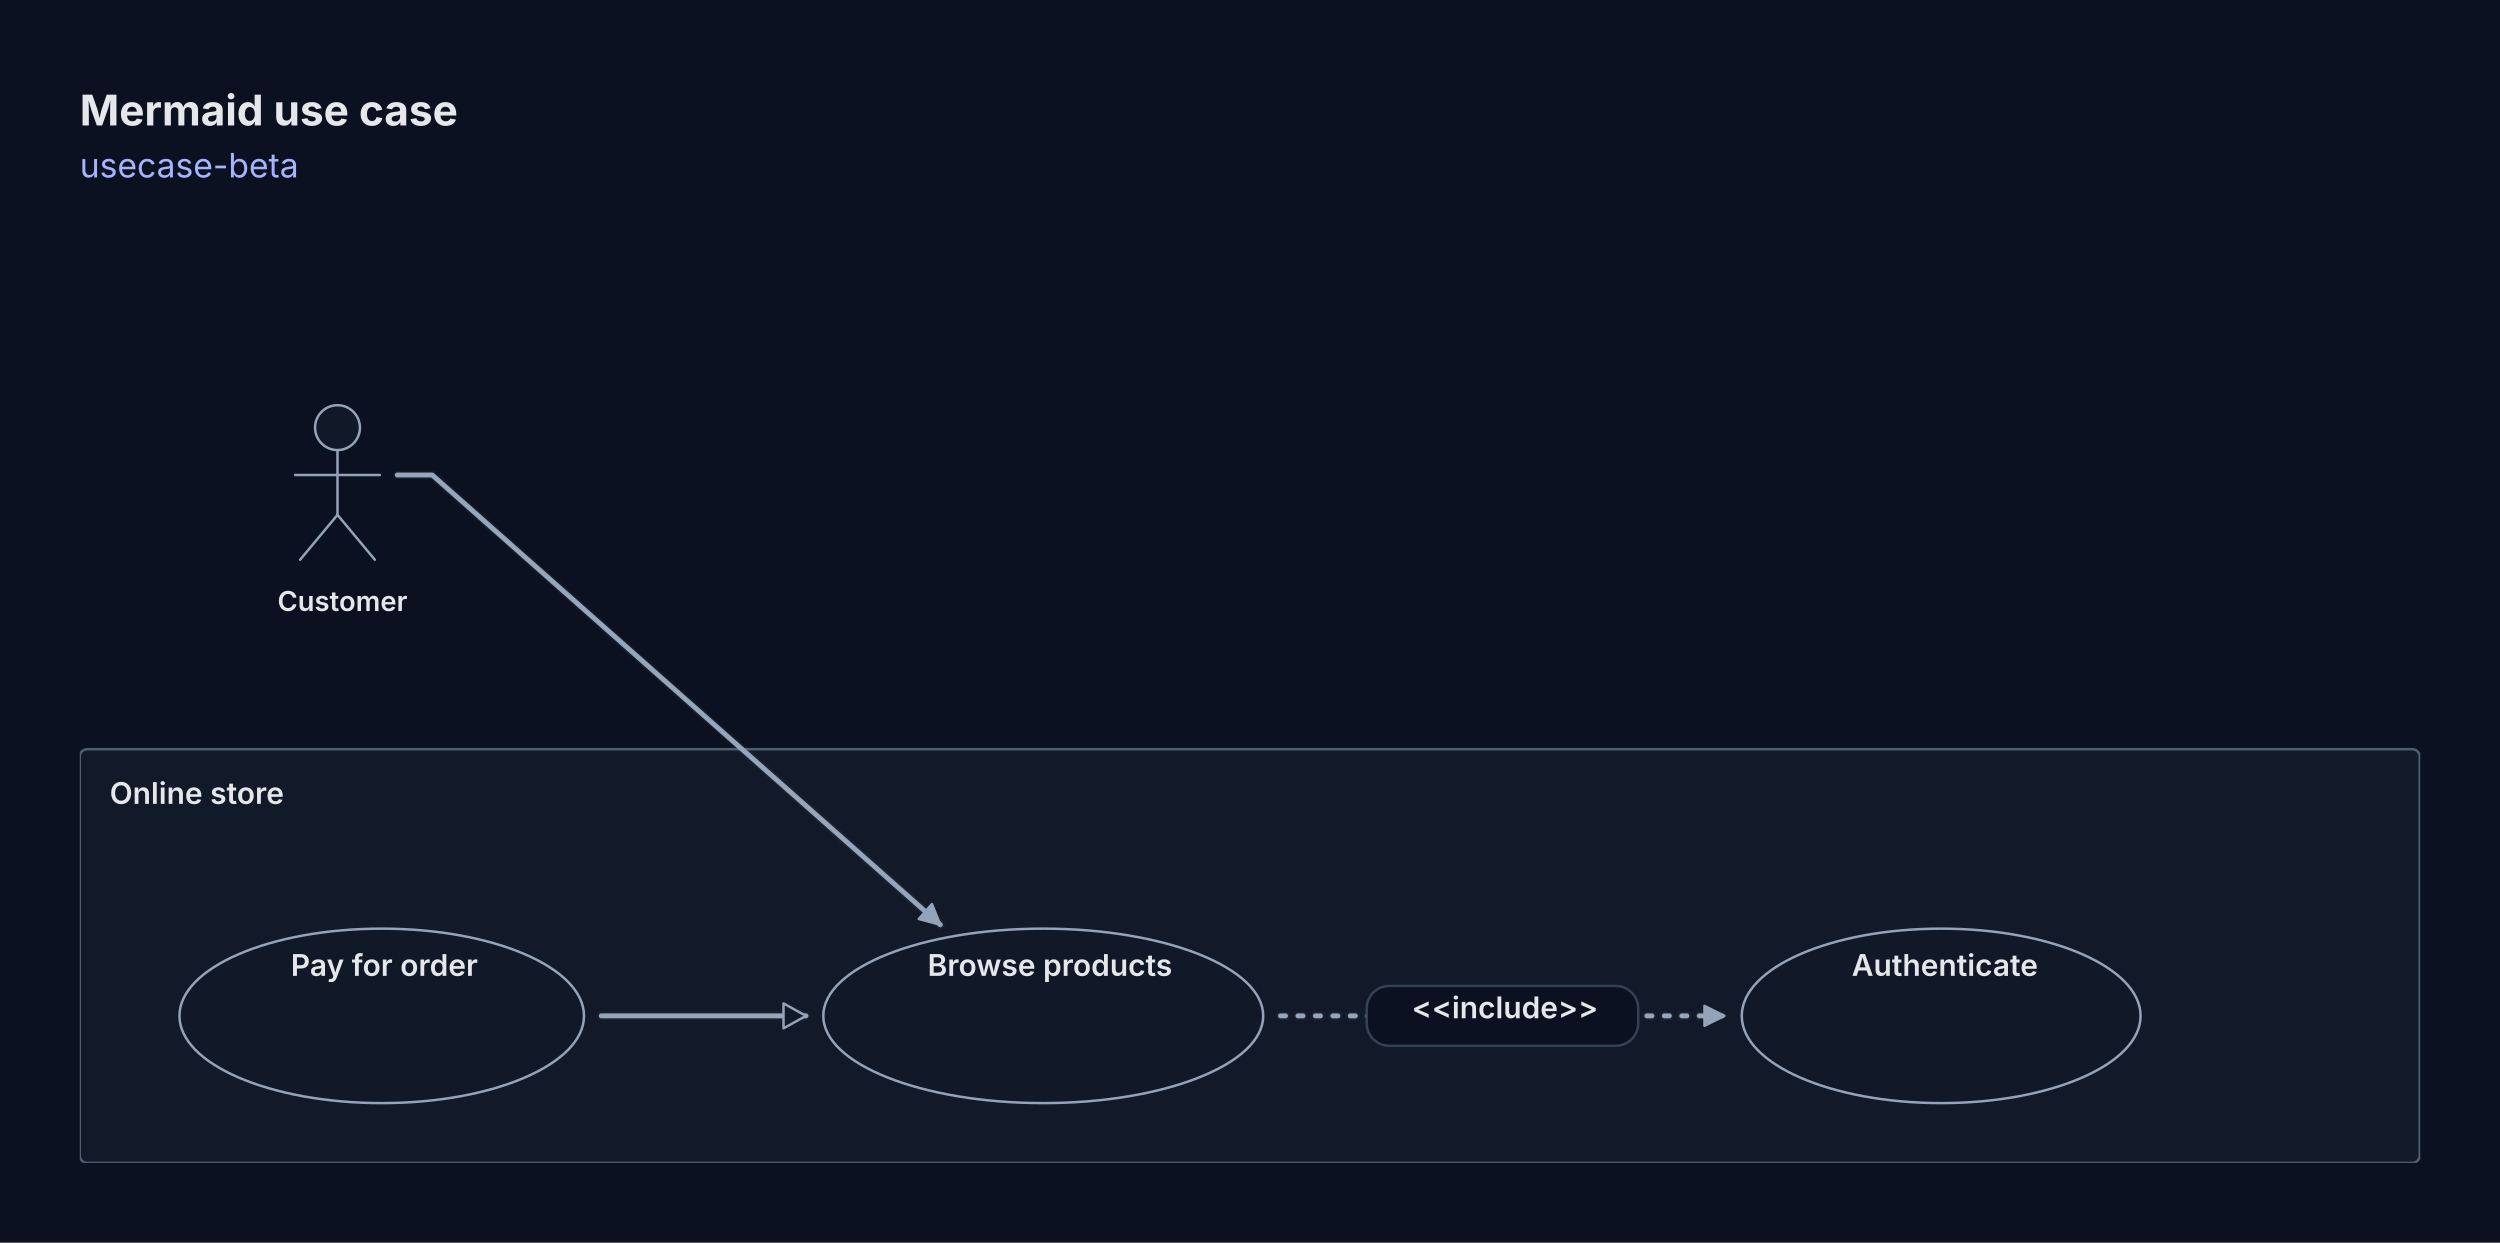
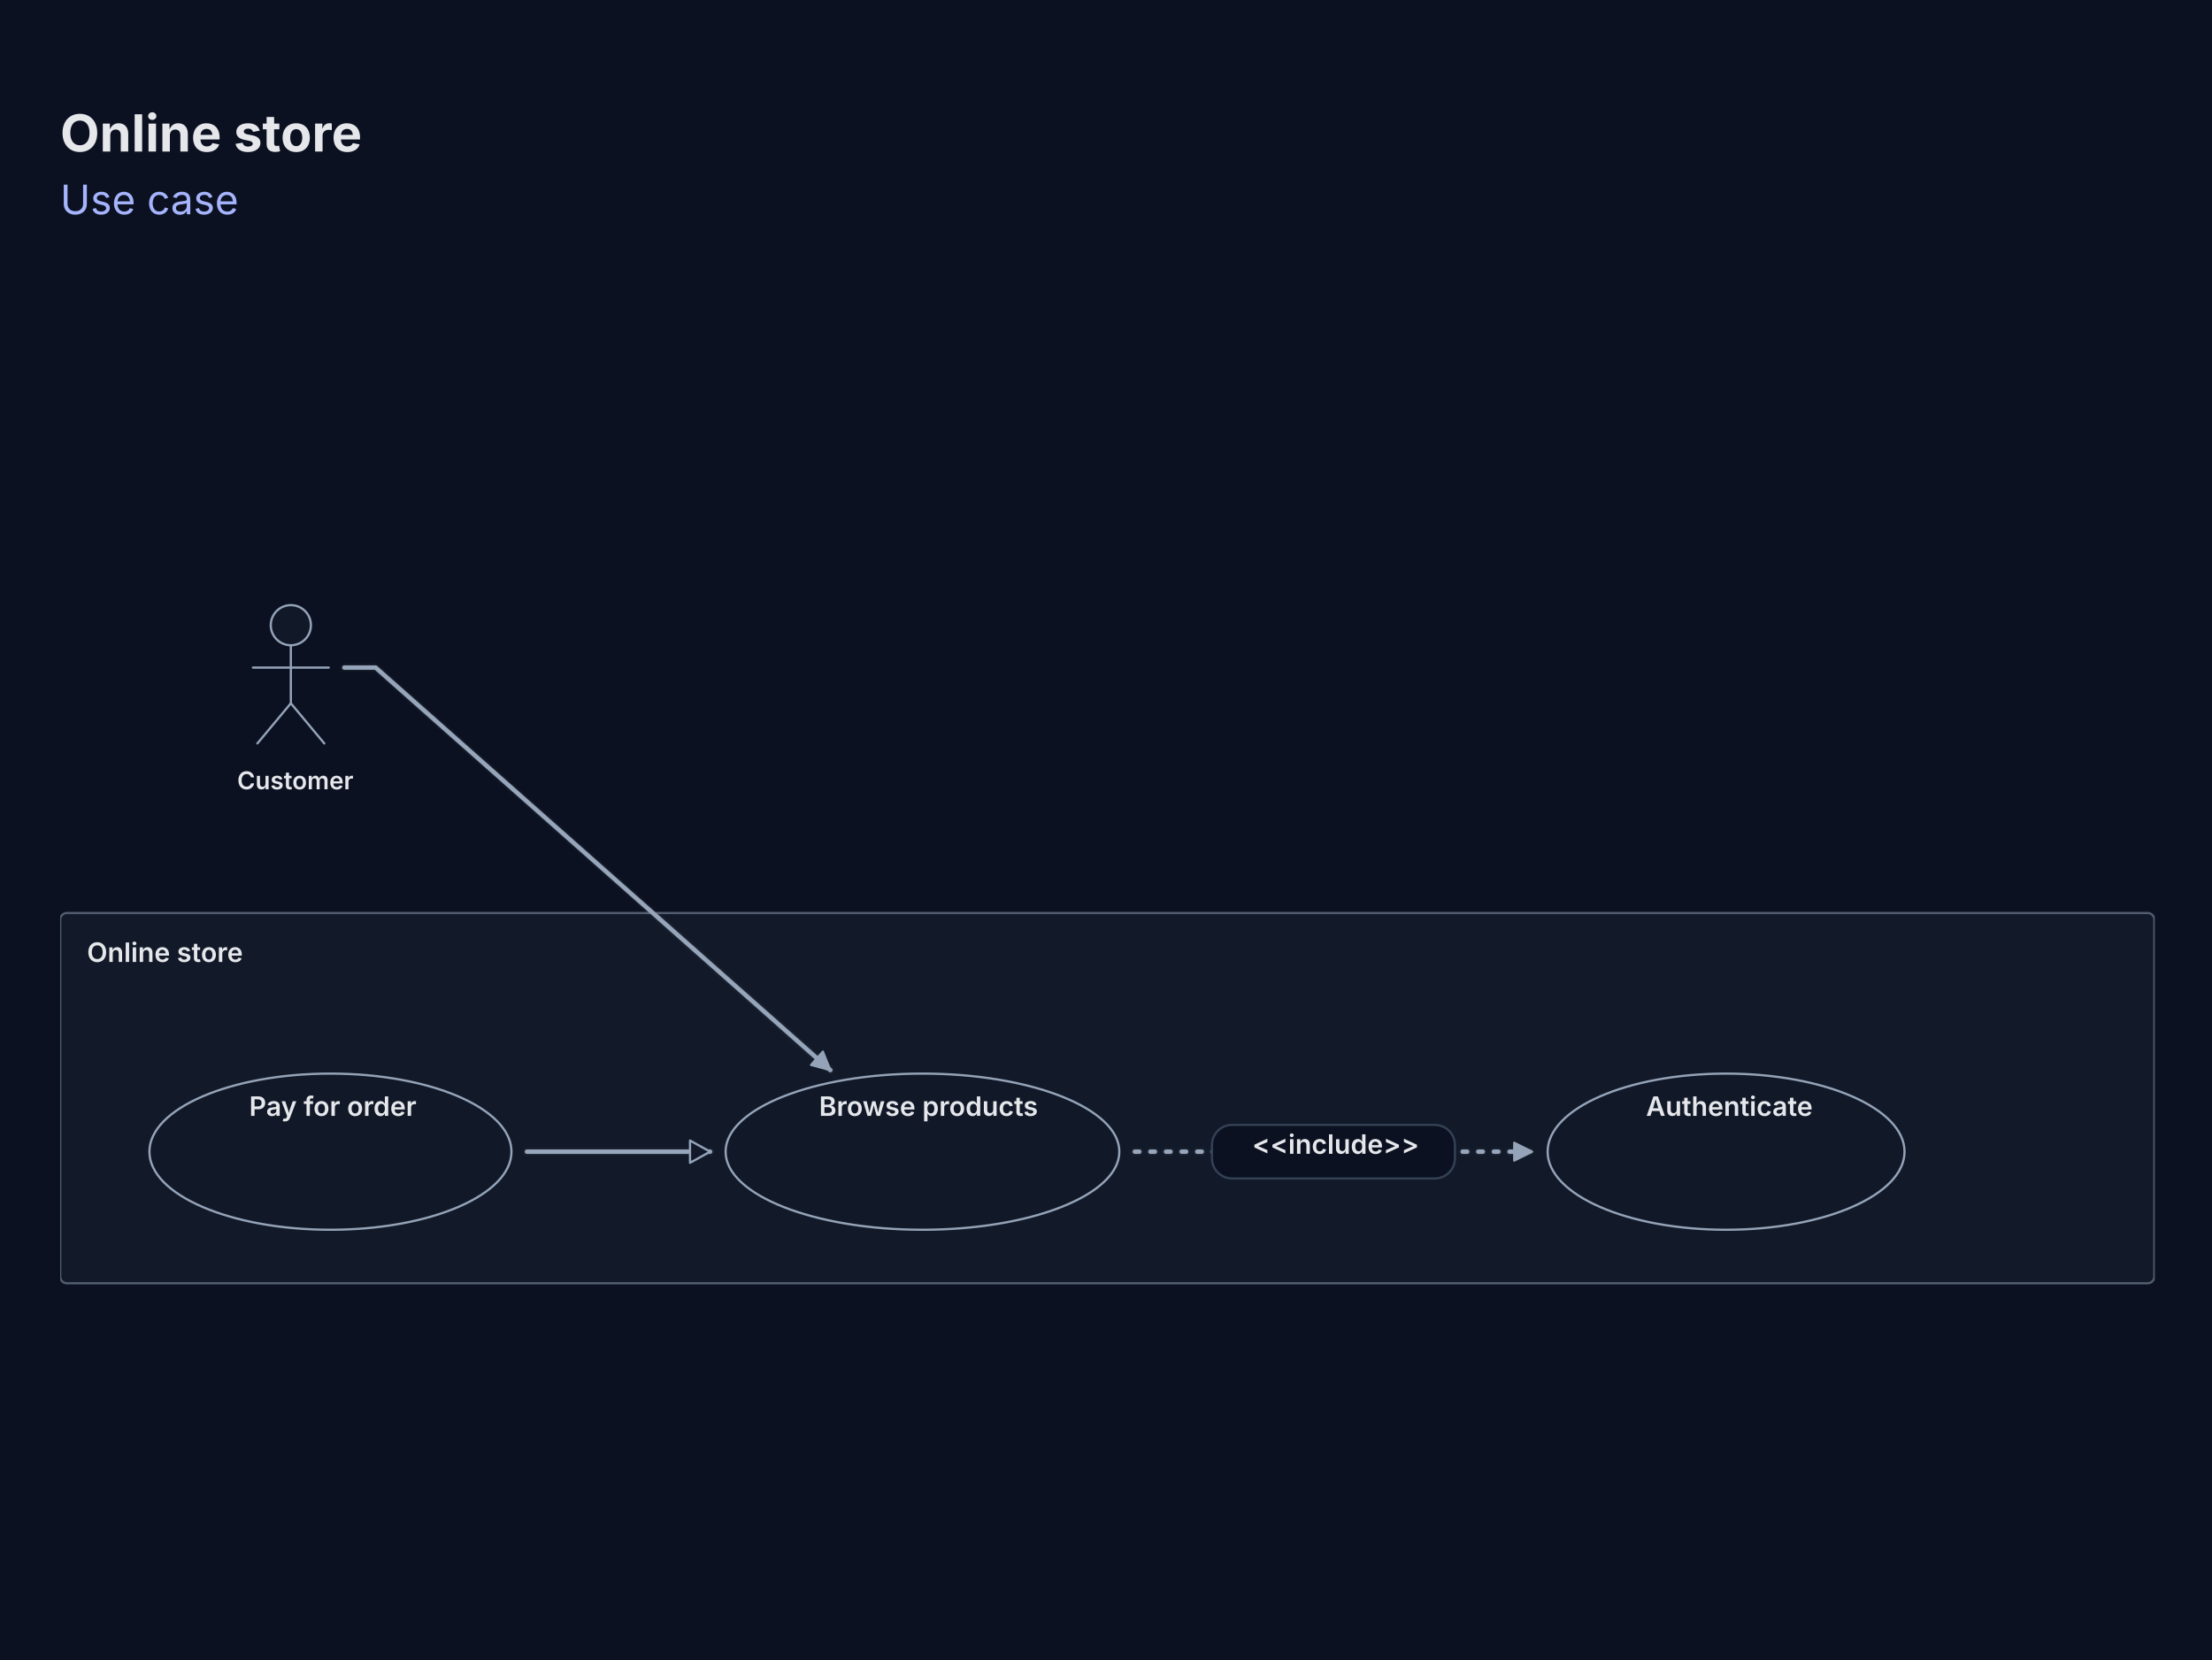
- <svg xmlns="http://www.w3.org/2000/svg" width="1003" height="498.567" viewBox="0 0 1003 498.567" stroke-linecap="round" stroke-linejoin="round" style="max-width:100%;height:auto;display:block" role="img" aria-label="Mermaid use case" aria-labelledby="cfx-mm-usecase-d-title" aria-describedby="cfx-mm-usecase-d-description">
+ <svg xmlns="http://www.w3.org/2000/svg" width="735" height="551" viewBox="12 0 735 551.3" stroke-linecap="round" stroke-linejoin="round" style="max-width:100%;height:auto;display:block" role="img" aria-label="Online store" aria-labelledby="cfx-mm-usecase-d-title" aria-describedby="cfx-mm-usecase-d-description">
  <defs>
    <clipPath id="cfx-mm-usecase-d-clip-1" clipPathUnits="userSpaceOnUse">
-       <rect x="32" y="32" width="939" height="434.567" />
+       <rect x="32" y="32" width="696" height="506" />
    </clipPath>
    <clipPath id="cfx-mm-usecase-d-clip-6" clipPathUnits="userSpaceOnUse">
-       <rect x="32" y="84.567" width="939" height="382" />
+       <rect x="32" y="84.567" width="696" height="453.433" />
    </clipPath>
  </defs>
-   <rect x="0" y="0" width="1003" height="498.567" rx="0" data-cfx-role="background" fill="#0B1120" stroke="none" stroke-width="1" />
+   <rect x="0" y="0" width="760" height="570" rx="0" data-cfx-role="background" fill="#0B1120" stroke="none" stroke-width="1" />
  <g clip-path="url(#cfx-mm-usecase-d-clip-1)">
    <g data-cfx-role="frame-heading">
-       <text x="32" y="50.345" font-family="Inter, Segoe UI, system-ui, sans-serif" font-size="17" font-weight="700" font-style="normal" fill="#E5E7EB" xml:space="preserve" style="white-space:pre;font-language-override:normal;font-palette:normal">Mermaid use case</text>
+       <text x="32" y="50.345" font-family="Inter, Segoe UI, system-ui, sans-serif" font-size="17" font-weight="700" font-style="normal" fill="#E5E7EB" xml:space="preserve" style="white-space:pre;font-language-override:normal;font-palette:normal">Online store</text>
    </g>
    <g data-cfx-role="frame-heading">
-       <text x="32" y="71.179" font-family="Inter, Segoe UI, system-ui, sans-serif" font-size="13.5" font-weight="400" font-style="normal" fill="#A5B4FC" xml:space="preserve" style="white-space:pre;font-language-override:normal;font-palette:normal">usecase-beta</text>
+       <text x="32" y="71.179" font-family="Inter, Segoe UI, system-ui, sans-serif" font-size="13.5" font-weight="400" font-style="normal" fill="#A5B4FC" xml:space="preserve" style="white-space:pre;font-language-override:normal;font-palette:normal">Use case</text>
    </g>
  </g>
-   <g id="cfx-mm-usecase-d-node-5" data-cfx-source-id="mermaid-flowchart" data-cfx-role="topology" class="cfx-topology" data-canvas-surface-style="Plain" data-cfx-active-scenario="" data-cfx-map-background-style="Dots" data-cfx-projection="" data-cfx-scenario-count="0" data-cfx-scenario-ids="" data-cfx-scenarios="[]" data-cfx-viewport="" data-chart-id="mermaid-flowchart" data-fit-content-to-viewport="false" data-header-style="Standard" data-layout-direction="LeftToRight" data-layout-mode="Swimlane" data-node-surface-style="Card" data-visual-style="Default">
+   <g id="cfx-mm-usecase-d-node-5" data-cfx-source-id="mermaid-flowchart" data-cfx-role="topology" class="cfx-topology" data-canvas-surface-style="Plain" data-cfx-active-scenario="" data-cfx-map-background-style="Dots" data-cfx-projection="" data-cfx-scenario-count="0" data-cfx-scenario-ids="" data-cfx-scenarios="[]" data-cfx-viewport="" data-chart-id="mermaid-flowchart" data-fit-content-to-viewport="true" data-header-style="Standard" data-layout-direction="LeftToRight" data-layout-mode="Swimlane" data-node-surface-style="Card" data-visual-style="Default">
    <g clip-path="url(#cfx-mm-usecase-d-clip-6)">
-       <g id="cfx-mm-usecase-d-node-7" data-cfx-source-id="Store" data-cfx-role="topology-group" class="cfx-topology__group cfx-mermaid-subgraph" data-cfx-meta-mermaid-id="Store" data-cfx-meta-mermaid-nodes="Browse,Pay,Authenticate" data-cfx-meta-mermaid-order="0" data-cfx-meta-mermaid-source-line="4" data-cfx-meta-mermaid-title="Online store" data-cfx-selected="false" data-cfx-status="Unknown" data-group-applied-layout-policy="Auto" data-group-color="" data-group-id="Store" data-group-label="Online store" data-group-layout-policy="Auto" data-group-symbol="" data-scenario-ids="" data-scenario-step-indices="">
-         <rect x="32" y="300.567" width="938.8" height="166" rx="3" data-cfx-role="topology-group-surface" fill="rgba(148,163,184,0.059)" stroke="rgba(148,163,184,0.502)" stroke-width="1" />
+       <g id="cfx-mm-usecase-d-node-7" data-cfx-source-id="Store" data-cfx-role="topology-group" class="cfx-topology__group cfx-mermaid-subgraph" data-cfx-meta-mermaid-id="Store" data-cfx-meta-mermaid-nodes="Browse,Pay,Authenticate" data-cfx-meta-mermaid-order="0" data-cfx-meta-mermaid-source-line="7" data-cfx-meta-mermaid-title="Online store" data-cfx-selected="false" data-cfx-status="Unknown" data-group-applied-layout-policy="Auto" data-group-color="" data-group-id="Store" data-group-label="Online store" data-group-layout-policy="Auto" data-group-symbol="" data-scenario-ids="" data-scenario-step-indices="">
+         <rect x="32" y="303.341" width="695.852" height="123.042" rx="2.224" data-cfx-role="topology-group-surface" fill="rgba(148,163,184,0.059)" stroke="rgba(148,163,184,0.502)" stroke-width="0.741" />
        <g data-cfx-role="topology-group-label">
-           <text x="44" y="322.517" font-family="Inter, Segoe UI, system-ui, sans-serif" font-size="12" font-weight="600" font-style="normal" fill="#E5E7EB" xml:space="preserve" style="white-space:pre;font-language-override:normal;font-palette:normal">Online store</text>
+           <text x="40.895" y="319.61" font-family="Inter, Segoe UI, system-ui, sans-serif" font-size="8.895" font-weight="600" font-style="normal" fill="#E5E7EB" xml:space="preserve" style="white-space:pre;font-language-override:normal;font-palette:normal">Online store</text>
        </g>
      </g>
-       <g id="cfx-mm-usecase-d-node-11" data-cfx-source-id="mermaid-edge-0" data-cfx-role="topology-edge" class="cfx-topology__edge" data-cfx-meta-mermaid-operator="--&gt;" data-cfx-meta-mermaid-order="0" data-cfx-meta-mermaid-source="Customer" data-cfx-meta-mermaid-source-column="1" data-cfx-meta-mermaid-source-line="9" data-cfx-meta-mermaid-target="Browse" data-cfx-selected="false" data-cfx-status="Unknown" data-direction="Forward" data-edge-color="" data-edge-dash-pattern="" data-edge-emphasis="Normal" data-edge-id="mermaid-edge-0" data-edge-kind="Dependency" data-edge-label="" data-edge-layout-inference="none" data-edge-line-style="Solid" data-edge-minimum-rank-span="1" data-edge-muted="false" data-edge-render-order="0" data-edge-routing-priority="0" data-edge-secondary-label="" data-edge-tertiary-label="" data-label-offset-x="0" data-label-offset-y="0" data-route-candidate-count="1" data-route-corridor="default" data-route-curve="Straight" data-route-end-x="377.24060681721465" data-route-end-y="371.0014504418517" data-route-fallback-reason="not-obstacle-aware" data-route-label-obstacle-hits="0" data-route-lane="0" data-route-obstacle-count="4" data-route-obstacle-hits="0" data-route-offset="0" data-route-overlap-score="0" data-route-segment-count="2" data-route-start-x="159.4" data-route-start-y="190.5673828125" data-route-strategy="Straight" data-scenario-ids="" data-scenario-step-indices="" data-source-group-id="" data-source-label="" data-source-marker="None" data-source-node-id="Customer" data-source-port="Auto" data-source-port-id="" data-target-group-id="Store" data-target-label="" data-target-marker="Arrow" data-target-node-id="Browse" data-target-port="Auto" data-target-port-id="" data-waypoint-count="0">
-         <path d="M 159.4 190.567 L 173.4 190.567 L 377.241 371.001" data-cfx-role="topology-edge-line-ambient-halo" fill="none" stroke="rgba(148,163,184,0.016)" stroke-width="4.4" />
-         <path d="M 159.4 190.567 L 173.4 190.567 L 377.241 371.001" data-cfx-role="topology-edge-line-halo" fill="none" stroke="rgba(148,163,184,0.055)" stroke-width="3.2" />
-         <path d="M 159.4 190.567 L 173.4 190.567 L 377.241 371.001" data-cfx-role="topology-edge-line" fill="none" stroke="#94A3B8" stroke-width="2" />
-         <path d="M 159.4 190.567 L 173.4 190.567 L 377.241 371.001" data-cfx-role="topology-edge-line-highlight" fill="none" stroke="rgba(255,255,255,0.035)" stroke-width="1" />
-         <path d="M 377.241 371.001 L 373.902 362.704 L 368.599 368.694 Z" data-cfx-role="topology-marker" fill="#94A3B8" stroke="#94A3B8" stroke-width="1" fill-rule="evenodd" />
+       <g id="cfx-mm-usecase-d-node-11" data-cfx-source-id="mermaid-edge-0" data-cfx-role="topology-edge" class="cfx-topology__edge" data-cfx-meta-mermaid-operator="--&gt;" data-cfx-meta-mermaid-order="0" data-cfx-meta-mermaid-source="Customer" data-cfx-meta-mermaid-source-column="1" data-cfx-meta-mermaid-source-line="12" data-cfx-meta-mermaid-target="Browse" data-cfx-selected="false" data-cfx-status="Unknown" data-direction="Forward" data-edge-color="" data-edge-dash-pattern="" data-edge-emphasis="Normal" data-edge-id="mermaid-edge-0" data-edge-kind="Dependency" data-edge-label="" data-edge-layout-inference="none" data-edge-line-style="Solid" data-edge-minimum-rank-span="1" data-edge-muted="false" data-edge-render-order="0" data-edge-routing-priority="0" data-edge-secondary-label="" data-edge-tertiary-label="" data-label-offset-x="0" data-label-offset-y="0" data-route-candidate-count="1" data-route-corridor="default" data-route-curve="Straight" data-route-end-x="287.89719099550734" data-route-end-y="355.5473338863126" data-route-fallback-reason="not-obstacle-aware" data-route-label-obstacle-hits="0" data-route-lane="0" data-route-obstacle-count="4" data-route-obstacle-hits="0" data-route-offset="0" data-route-overlap-score="0" data-route-segment-count="2" data-route-start-x="126.43067092651758" data-route-start-y="221.80706650609025" data-route-strategy="Straight" data-scenario-ids="" data-scenario-step-indices="" data-source-group-id="" data-source-label="" data-source-marker="None" data-source-node-id="Customer" data-source-port="Auto" data-source-port-id="" data-target-group-id="Store" data-target-label="" data-target-marker="Arrow" data-target-node-id="Browse" data-target-port="Auto" data-target-port-id="" data-waypoint-count="0">
+         <path d="M 126.431 221.807 L 136.808 221.807 L 287.897 355.547" data-cfx-role="topology-edge-line-ambient-halo" fill="none" stroke="rgba(148,163,184,0.016)" stroke-width="3.261" />
+         <path d="M 126.431 221.807 L 136.808 221.807 L 287.897 355.547" data-cfx-role="topology-edge-line-halo" fill="none" stroke="rgba(148,163,184,0.055)" stroke-width="2.372" />
+         <path d="M 126.431 221.807 L 136.808 221.807 L 287.897 355.547" data-cfx-role="topology-edge-line" fill="none" stroke="#94A3B8" stroke-width="1.482" />
+         <path d="M 126.431 221.807 L 136.808 221.807 L 287.897 355.547" data-cfx-role="topology-edge-line-highlight" fill="none" stroke="rgba(255,255,255,0.035)" stroke-width="0.741" />
+         <path d="M 287.897 355.547 L 285.422 349.397 L 281.492 353.837 Z" data-cfx-role="topology-marker" fill="#94A3B8" stroke="#94A3B8" stroke-width="0.741" fill-rule="evenodd" />
      </g>
-       <g id="cfx-mm-usecase-d-node-18" data-cfx-source-id="mermaid-edge-1" data-cfx-role="topology-edge" class="cfx-topology__edge" data-cfx-meta-mermaid-label="&lt;&lt;include&gt;&gt;" data-cfx-meta-mermaid-operator="-.-&gt;" data-cfx-meta-mermaid-order="1" data-cfx-meta-mermaid-source="Browse" data-cfx-meta-mermaid-source-column="1" data-cfx-meta-mermaid-source-line="10" data-cfx-meta-mermaid-target="Authenticate" data-cfx-selected="false" data-cfx-status="Unknown" data-direction="Forward" data-edge-color="" data-edge-dash-pattern="" data-edge-emphasis="Normal" data-edge-id="mermaid-edge-1" data-edge-kind="Dependency" data-edge-label="&lt;&lt;include&gt;&gt;" data-edge-layout-inference="none" data-edge-line-style="Dotted" data-edge-minimum-rank-span="2" data-edge-muted="false" data-edge-render-order="1" data-edge-routing-priority="0" data-edge-secondary-label="" data-edge-tertiary-label="" data-label-offset-x="0" data-label-offset-y="0" data-route-candidate-count="1" data-route-corridor="default" data-route-curve="Straight" data-route-end-x="691.832335485727" data-route-end-y="407.5673828125" data-route-fallback-reason="not-obstacle-aware" data-route-label-obstacle-hits="0" data-route-lane="0" data-route-obstacle-count="3" data-route-obstacle-hits="0" data-route-offset="0" data-route-overlap-score="0" data-route-segment-count="1" data-route-start-x="513.7457198119583" data-route-start-y="407.5673828125" data-route-strategy="Straight" data-scenario-ids="" data-scenario-step-indices="" data-source-group-id="Store" data-source-label="" data-source-marker="None" data-source-node-id="Browse" data-source-port="Auto" data-source-port-id="" data-target-group-id="Store" data-target-label="" data-target-marker="Arrow" data-target-node-id="Authenticate" data-target-port="Auto" data-target-port-id="" data-waypoint-count="0">
-         <path d="M 513.746 407.567 L 691.832 407.567" data-cfx-role="topology-edge-line-ambient-halo" fill="none" stroke="rgba(148,163,184,0.016)" stroke-width="4.4" stroke-dasharray="2 5" />
-         <path d="M 513.746 407.567 L 691.832 407.567" data-cfx-role="topology-edge-line-halo" fill="none" stroke="rgba(148,163,184,0.055)" stroke-width="3.2" stroke-dasharray="2 5" />
-         <path d="M 513.746 407.567 L 691.832 407.567" data-cfx-role="topology-edge-line" fill="none" stroke="#94A3B8" stroke-width="2" stroke-dasharray="2 5" />
-         <path d="M 513.746 407.567 L 691.832 407.567" data-cfx-role="topology-edge-line-highlight" fill="none" stroke="rgba(255,255,255,0.035)" stroke-width="1" stroke-dasharray="2 5" />
-         <path d="M 691.832 407.567 L 683.832 403.567 L 683.832 411.567 Z" data-cfx-role="topology-marker" fill="#94A3B8" stroke="#94A3B8" stroke-width="1" fill-rule="evenodd" />
+       <g id="cfx-mm-usecase-d-node-18" data-cfx-source-id="mermaid-edge-1" data-cfx-role="topology-edge" class="cfx-topology__edge" data-cfx-meta-mermaid-label="&lt;&lt;include&gt;&gt;" data-cfx-meta-mermaid-operator="-.-&gt;" data-cfx-meta-mermaid-order="1" data-cfx-meta-mermaid-source="Browse" data-cfx-meta-mermaid-source-column="1" data-cfx-meta-mermaid-source-line="13" data-cfx-meta-mermaid-target="Authenticate" data-cfx-selected="false" data-cfx-status="Unknown" data-direction="Forward" data-edge-color="" data-edge-dash-pattern="" data-edge-emphasis="Normal" data-edge-id="mermaid-edge-1" data-edge-kind="Dependency" data-edge-label="&lt;&lt;include&gt;&gt;" data-edge-layout-inference="none" data-edge-line-style="Dotted" data-edge-minimum-rank-span="2" data-edge-muted="false" data-edge-render-order="1" data-edge-routing-priority="0" data-edge-secondary-label="" data-edge-tertiary-label="" data-label-offset-x="0" data-label-offset-y="0" data-route-candidate-count="1" data-route-corridor="default" data-route-curve="Straight" data-route-end-x="521.077002660347" data-route-end-y="382.6505169853235" data-route-fallback-reason="not-obstacle-aware" data-route-label-obstacle-hits="0" data-route-lane="0" data-route-obstacle-count="3" data-route-obstacle-hits="0" data-route-offset="0" data-route-overlap-score="0" data-route-segment-count="1" data-route-start-x="389.0766996689276" data-route-start-y="382.6505169853235" data-route-strategy="Straight" data-scenario-ids="" data-scenario-step-indices="" data-source-group-id="Store" data-source-label="" data-source-marker="None" data-source-node-id="Browse" data-source-port="Auto" data-source-port-id="" data-target-group-id="Store" data-target-label="" data-target-marker="Arrow" data-target-node-id="Authenticate" data-target-port="Auto" data-target-port-id="" data-waypoint-count="0">
+         <path d="M 389.077 382.651 L 521.077 382.651" data-cfx-role="topology-edge-line-ambient-halo" fill="none" stroke="rgba(148,163,184,0.016)" stroke-width="3.261" stroke-dasharray="1.482 3.706" />
+         <path d="M 389.077 382.651 L 521.077 382.651" data-cfx-role="topology-edge-line-halo" fill="none" stroke="rgba(148,163,184,0.055)" stroke-width="2.372" stroke-dasharray="1.482 3.706" />
+         <path d="M 389.077 382.651 L 521.077 382.651" data-cfx-role="topology-edge-line" fill="none" stroke="#94A3B8" stroke-width="1.482" stroke-dasharray="1.482 3.706" />
+         <path d="M 389.077 382.651 L 521.077 382.651" data-cfx-role="topology-edge-line-highlight" fill="none" stroke="rgba(255,255,255,0.035)" stroke-width="0.741" stroke-dasharray="1.482 3.706" />
+         <path d="M 521.077 382.651 L 515.147 379.686 L 515.147 385.615 Z" data-cfx-role="topology-marker" fill="#94A3B8" stroke="#94A3B8" stroke-width="0.741" fill-rule="evenodd" />
      </g>
-       <g id="cfx-mm-usecase-d-node-25" data-cfx-source-id="mermaid-edge-2" data-cfx-role="topology-edge" class="cfx-topology__edge" data-cfx-meta-mermaid-operator="--|&gt;" data-cfx-meta-mermaid-order="2" data-cfx-meta-mermaid-source="Pay" data-cfx-meta-mermaid-source-column="1" data-cfx-meta-mermaid-source-line="11" data-cfx-meta-mermaid-target="Browse" data-cfx-selected="false" data-cfx-status="Unknown" data-direction="Forward" data-edge-color="" data-edge-dash-pattern="" data-edge-emphasis="Normal" data-edge-id="mermaid-edge-2" data-edge-kind="Dependency" data-edge-label="" data-edge-layout-inference="none" data-edge-line-style="Solid" data-edge-minimum-rank-span="1" data-edge-muted="false" data-edge-render-order="2" data-edge-routing-priority="0" data-edge-secondary-label="" data-edge-tertiary-label="" data-label-offset-x="0" data-label-offset-y="0" data-route-candidate-count="1" data-route-corridor="default" data-route-curve="Straight" data-route-end-x="323.3442801880417" data-route-end-y="407.5673828125" data-route-fallback-reason="not-obstacle-aware" data-route-label-obstacle-hits="0" data-route-lane="0" data-route-obstacle-count="4" data-route-obstacle-hits="0" data-route-offset="0" data-route-overlap-score="0" data-route-segment-count="1" data-route-start-x="241.24556758992225" data-route-start-y="407.5673828125" data-route-strategy="Straight" data-scenario-ids="" data-scenario-step-indices="" data-source-group-id="Store" data-source-label="" data-source-marker="None" data-source-node-id="Pay" data-source-port="Auto" data-source-port-id="" data-target-group-id="Store" data-target-label="" data-target-marker="OpenTriangle" data-target-node-id="Browse" data-target-port="Auto" data-target-port-id="" data-waypoint-count="0">
-         <path d="M 241.246 407.567 L 323.344 407.567" data-cfx-role="topology-edge-line-ambient-halo" fill="none" stroke="rgba(148,163,184,0.016)" stroke-width="4.4" />
-         <path d="M 241.246 407.567 L 323.344 407.567" data-cfx-role="topology-edge-line-halo" fill="none" stroke="rgba(148,163,184,0.055)" stroke-width="3.2" />
-         <path d="M 241.246 407.567 L 323.344 407.567" data-cfx-role="topology-edge-line" fill="none" stroke="#94A3B8" stroke-width="2" />
-         <path d="M 241.246 407.567 L 323.344 407.567" data-cfx-role="topology-edge-line-highlight" fill="none" stroke="rgba(255,255,255,0.035)" stroke-width="1" />
-         <path d="M 323.344 407.567 L 314.344 402.567 L 314.344 412.567 Z" data-cfx-role="topology-marker" fill="#111827" stroke="#94A3B8" stroke-width="1" fill-rule="evenodd" />
+       <g id="cfx-mm-usecase-d-node-25" data-cfx-source-id="mermaid-edge-2" data-cfx-role="topology-edge" class="cfx-topology__edge" data-cfx-meta-mermaid-operator="--|&gt;" data-cfx-meta-mermaid-order="2" data-cfx-meta-mermaid-source="Pay" data-cfx-meta-mermaid-source-column="1" data-cfx-meta-mermaid-source-line="14" data-cfx-meta-mermaid-target="Browse" data-cfx-selected="false" data-cfx-status="Unknown" data-direction="Forward" data-edge-color="" data-edge-dash-pattern="" data-edge-emphasis="Normal" data-edge-id="mermaid-edge-2" data-edge-kind="Dependency" data-edge-label="" data-edge-layout-inference="none" data-edge-line-style="Solid" data-edge-minimum-rank-span="1" data-edge-muted="false" data-edge-render-order="2" data-edge-routing-priority="0" data-edge-secondary-label="" data-edge-tertiary-label="" data-label-offset-x="0" data-label-offset-y="0" data-route-candidate-count="1" data-route-corridor="default" data-route-curve="Straight" data-route-end-x="247.94847604992228" data-route-end-y="382.6505169853235" data-route-fallback-reason="not-obstacle-aware" data-route-label-obstacle-hits="0" data-route-lane="0" data-route-obstacle-count="4" data-route-obstacle-hits="0" data-route-offset="0" data-route-overlap-score="0" data-route-segment-count="1" data-route-start-x="187.09575616888804" data-route-start-y="382.6505169853235" data-route-strategy="Straight" data-scenario-ids="" data-scenario-step-indices="" data-source-group-id="Store" data-source-label="" data-source-marker="None" data-source-node-id="Pay" data-source-port="Auto" data-source-port-id="" data-target-group-id="Store" data-target-label="" data-target-marker="OpenTriangle" data-target-node-id="Browse" data-target-port="Auto" data-target-port-id="" data-waypoint-count="0">
+         <path d="M 187.096 382.651 L 247.948 382.651" data-cfx-role="topology-edge-line-ambient-halo" fill="none" stroke="rgba(148,163,184,0.016)" stroke-width="3.261" />
+         <path d="M 187.096 382.651 L 247.948 382.651" data-cfx-role="topology-edge-line-halo" fill="none" stroke="rgba(148,163,184,0.055)" stroke-width="2.372" />
+         <path d="M 187.096 382.651 L 247.948 382.651" data-cfx-role="topology-edge-line" fill="none" stroke="#94A3B8" stroke-width="1.482" />
+         <path d="M 187.096 382.651 L 247.948 382.651" data-cfx-role="topology-edge-line-highlight" fill="none" stroke="rgba(255,255,255,0.035)" stroke-width="0.741" />
+         <path d="M 247.948 382.651 L 241.278 378.944 L 241.278 386.357 Z" data-cfx-role="topology-marker" fill="#111827" stroke="#94A3B8" stroke-width="0.741" fill-rule="evenodd" />
      </g>
-       <g id="cfx-mm-usecase-d-node-32" data-cfx-source-id="mermaid-edge-1-label" data-cfx-role="topology-edge-label" class="cfx-topology__edge-label" data-cfx-status="Unknown" data-edge-id="mermaid-edge-1" data-edge-label-render-order="1" data-edge-render-order="1" data-label-anchor-node-id="" data-label-anchor-override="false" data-label-anchor-x="602.7890276488426" data-label-anchor-y="407.5673828125" data-label-clearance="false" data-label-height="24" data-label-leader="false" data-label-line-count="1" data-label-width="108.91636363636363" data-label-x="602.7890276488426" data-label-y="407.5673828125">
-         <rect x="548.331" y="395.567" width="108.916" height="24" rx="9" data-cfx-role="topology-edge-label-surface" fill="#0B1120" stroke="#334155" stroke-width="1" />
+       <g id="cfx-mm-usecase-d-node-32" data-cfx-source-id="mermaid-edge-1-label" data-cfx-role="topology-edge-label" class="cfx-topology__edge-label" data-cfx-status="Unknown" data-edge-id="mermaid-edge-1" data-edge-label-render-order="1" data-edge-render-order="1" data-label-anchor-node-id="" data-label-anchor-override="false" data-label-anchor-x="455.07685116463733" data-label-anchor-y="382.6505169853235" data-label-clearance="false" data-label-height="17.789137380191693" data-label-leader="false" data-label-line-count="1" data-label-width="80.73033981992448" data-label-x="455.0768511646373" data-label-y="382.6505169853235">
+         <rect x="414.712" y="373.756" width="80.73" height="17.789" rx="6.671" data-cfx-role="topology-edge-label-surface" fill="#0B1120" stroke="#334155" stroke-width="0.741" />
        <g data-cfx-role="topology-edge-label-text">
-           <text x="566.364" y="408.517" font-family="Inter, Segoe UI, system-ui, sans-serif" font-size="12" font-weight="600" font-style="normal" fill="#E5E7EB" xml:space="preserve" style="white-space:pre;font-language-override:normal;font-palette:normal">&lt;&lt;include&gt;&gt;</text>
+           <text x="428.078" y="383.354" font-family="Inter, Segoe UI, system-ui, sans-serif" font-size="8.895" font-weight="600" font-style="normal" fill="#E5E7EB" xml:space="preserve" style="white-space:pre;font-language-override:normal;font-palette:normal">&lt;&lt;include&gt;&gt;</text>
        </g>
      </g>
-       <g id="cfx-mm-usecase-d-node-36" data-cfx-source-id="Customer" data-cfx-role="topology-node" class="cfx-topology__node cfx-mermaid-node cfx-mermaid-shape-actor" data-cfx-meta-layer="0" data-cfx-meta-layout-rankhintsapplied="true" data-cfx-meta-mermaid-id="Customer" data-cfx-meta-mermaid-layer="0" data-cfx-meta-mermaid-order="0" data-cfx-meta-mermaid-shape="Actor" data-cfx-meta-mermaid-shapetoken="actor" data-cfx-meta-mermaid-source-column="7" data-cfx-meta-mermaid-source-line="3" data-cfx-selected="false" data-cfx-status="Unknown" data-group-id="" data-group-label="" data-node-badge="" data-node-detail-count="0" data-node-display-mode="Card" data-node-id="Customer" data-node-kind="Generic" data-node-label="Customer" data-node-shape="Actor" data-scenario-ids="" data-scenario-step-indices="">
-         <path d="M 135.4 162.567 C 140.371 162.567 144.4 166.597 144.4 171.567 C 144.4 176.538 140.371 180.567 135.4 180.567 C 130.429 180.567 126.4 176.538 126.4 171.567 C 126.4 166.597 130.429 162.567 135.4 162.567 Z" data-cfx-role="topology-node-surface" fill="#111827" stroke="#94A3B8" stroke-width="1" fill-rule="evenodd" />
-         <path d="M 135.4 180.567 L 135.4 206.567" data-cfx-role="topology-node-surface" fill="none" stroke="#94A3B8" stroke-width="1" />
-         <path d="M 118.4 190.567 L 152.4 190.567" data-cfx-role="topology-node-surface" fill="none" stroke="#94A3B8" stroke-width="1" />
-         <path d="M 120.4 224.567 L 135.4 206.567 L 150.4 224.567" data-cfx-role="topology-node-surface" fill="none" stroke="#94A3B8" stroke-width="1" />
+       <g id="cfx-mm-usecase-d-node-36" data-cfx-source-id="Customer" data-cfx-role="topology-node" class="cfx-topology__node cfx-mermaid-node cfx-mermaid-shape-actor" data-cfx-meta-layer="0" data-cfx-meta-layout-rankhintsapplied="true" data-cfx-meta-mermaid-id="Customer" data-cfx-meta-mermaid-layer="0" data-cfx-meta-mermaid-order="0" data-cfx-meta-mermaid-shape="Actor" data-cfx-meta-mermaid-shapetoken="actor" data-cfx-meta-mermaid-source-column="7" data-cfx-meta-mermaid-source-line="6" data-cfx-selected="false" data-cfx-status="Unknown" data-group-id="" data-group-label="" data-node-badge="" data-node-detail-count="0" data-node-display-mode="Card" data-node-id="Customer" data-node-kind="Generic" data-node-label="Customer" data-node-shape="Actor" data-scenario-ids="" data-scenario-step-indices="">
+         <path d="M 108.642 201.053 C 112.326 201.053 115.312 204.04 115.312 207.724 C 115.312 211.408 112.326 214.395 108.642 214.395 C 104.957 214.395 101.971 211.408 101.971 207.724 C 101.971 204.04 104.957 201.053 108.642 201.053 Z" data-cfx-role="topology-node-surface" fill="#111827" stroke="#94A3B8" stroke-width="0.741" fill-rule="evenodd" />
+         <path d="M 108.642 214.395 L 108.642 233.666" data-cfx-role="topology-node-surface" fill="none" stroke="#94A3B8" stroke-width="0.741" />
+         <path d="M 96.041 221.807 L 121.242 221.807" data-cfx-role="topology-node-surface" fill="none" stroke="#94A3B8" stroke-width="0.741" />
+         <path d="M 97.523 247.008 L 108.642 233.666 L 119.76 247.008" data-cfx-role="topology-node-surface" fill="none" stroke="#94A3B8" stroke-width="0.741" />
        <g id="cfx-mm-usecase-d-node-41" data-cfx-source-id="Customer-label-0" data-cfx-role="topology-node-label">
-           <text x="111.335" y="245.122" font-family="Inter, Segoe UI, system-ui, sans-serif" font-size="11" font-weight="600" font-style="normal" fill="#E5E7EB" xml:space="preserve" style="white-space:pre;font-language-override:normal;font-palette:normal">Customer</text>
+           <text x="90.804" y="262.244" font-family="Inter, Segoe UI, system-ui, sans-serif" font-size="8.153" font-weight="600" font-style="normal" fill="#E5E7EB" xml:space="preserve" style="white-space:pre;font-language-override:normal;font-palette:normal">Customer</text>
        </g>
      </g>
-       <g id="cfx-mm-usecase-d-node-43" data-cfx-source-id="Browse" data-cfx-role="topology-node" class="cfx-topology__node cfx-mermaid-node cfx-mermaid-shape-ellipse" data-cfx-meta-layer="1" data-cfx-meta-layout-rankhintsapplied="true" data-cfx-meta-mermaid-id="Browse" data-cfx-meta-mermaid-layer="1" data-cfx-meta-mermaid-order="1" data-cfx-meta-mermaid-shape="Ellipse" data-cfx-meta-mermaid-shapetoken="ellipse" data-cfx-meta-mermaid-source-column="2" data-cfx-meta-mermaid-source-line="5" data-cfx-meta-mermaid-subgraph="Store" data-cfx-selected="false" data-cfx-status="Unknown" data-group-id="Store" data-group-label="Online store" data-node-badge="" data-node-detail-count="0" data-node-display-mode="Card" data-node-id="Browse" data-node-kind="Generic" data-node-label="Browse products" data-node-shape="Ellipse" data-scenario-ids="" data-scenario-step-indices="">
-         <path d="M 418.55 372.567 C 467.289 372.567 506.8 388.237 506.8 407.567 C 506.8 426.897 467.289 442.567 418.55 442.567 C 369.811 442.567 330.3 426.897 330.3 407.567 C 330.3 388.237 369.811 372.567 418.55 372.567 Z" data-cfx-role="topology-node-surface" fill="#111827" stroke="#94A3B8" stroke-width="1" fill-rule="evenodd" />
+       <g id="cfx-mm-usecase-d-node-43" data-cfx-source-id="Browse" data-cfx-role="topology-node" class="cfx-topology__node cfx-mermaid-node cfx-mermaid-shape-ellipse" data-cfx-meta-layer="1" data-cfx-meta-layout-rankhintsapplied="true" data-cfx-meta-mermaid-id="Browse" data-cfx-meta-mermaid-layer="1" data-cfx-meta-mermaid-order="1" data-cfx-meta-mermaid-shape="Ellipse" data-cfx-meta-mermaid-shapetoken="ellipse" data-cfx-meta-mermaid-source-column="2" data-cfx-meta-mermaid-source-line="8" data-cfx-meta-mermaid-subgraph="Store" data-cfx-selected="false" data-cfx-status="Unknown" data-group-id="Store" data-group-label="Online store" data-node-badge="" data-node-detail-count="0" data-node-display-mode="Card" data-node-id="Browse" data-node-kind="Generic" data-node-label="Browse products" data-node-shape="Ellipse" data-scenario-ids="" data-scenario-step-indices="">
+         <path d="M 318.516 356.708 C 354.642 356.708 383.928 368.323 383.928 382.651 C 383.928 396.978 354.642 408.593 318.516 408.593 C 282.39 408.593 253.104 396.978 253.104 382.651 C 253.104 368.323 282.39 356.708 318.516 356.708 Z" data-cfx-role="topology-node-surface" fill="#111827" stroke="#94A3B8" stroke-width="0.741" fill-rule="evenodd" />
        <g id="cfx-mm-usecase-d-node-45" data-cfx-source-id="Browse-label" data-cfx-role="topology-node-label">
-           <text x="372.154" y="391.517" font-family="Inter, Segoe UI, system-ui, sans-serif" font-size="12" font-weight="600" font-style="normal" fill="#E5E7EB" xml:space="preserve" style="white-space:pre;font-language-override:normal;font-palette:normal">Browse products</text>
+           <text x="284.127" y="370.753" font-family="Inter, Segoe UI, system-ui, sans-serif" font-size="8.895" font-weight="600" font-style="normal" fill="#E5E7EB" xml:space="preserve" style="white-space:pre;font-language-override:normal;font-palette:normal">Browse products</text>
        </g>
      </g>
-       <g id="cfx-mm-usecase-d-node-47" data-cfx-source-id="Pay" data-cfx-role="topology-node" class="cfx-topology__node cfx-mermaid-node cfx-mermaid-shape-ellipse" data-cfx-meta-layer="0" data-cfx-meta-layout-rankhintsapplied="true" data-cfx-meta-mermaid-id="Pay" data-cfx-meta-mermaid-layer="0" data-cfx-meta-mermaid-order="2" data-cfx-meta-mermaid-shape="Ellipse" data-cfx-meta-mermaid-shapetoken="ellipse" data-cfx-meta-mermaid-source-column="2" data-cfx-meta-mermaid-source-line="6" data-cfx-meta-mermaid-subgraph="Store" data-cfx-selected="false" data-cfx-status="Unknown" data-group-id="Store" data-group-label="Online store" data-node-badge="" data-node-detail-count="0" data-node-display-mode="Card" data-node-id="Pay" data-node-kind="Generic" data-node-label="Pay for order" data-node-shape="Ellipse" data-scenario-ids="" data-scenario-step-indices="">
-         <path d="M 153.15 372.567 C 197.968 372.567 234.3 388.237 234.3 407.567 C 234.3 426.897 197.968 442.567 153.15 442.567 C 108.332 442.567 72 426.897 72 407.567 C 72 388.237 108.332 372.567 153.15 372.567 Z" data-cfx-role="topology-node-surface" fill="#111827" stroke="#94A3B8" stroke-width="1" fill-rule="evenodd" />
+       <g id="cfx-mm-usecase-d-node-47" data-cfx-source-id="Pay" data-cfx-role="topology-node" class="cfx-topology__node cfx-mermaid-node cfx-mermaid-shape-ellipse" data-cfx-meta-layer="0" data-cfx-meta-layout-rankhintsapplied="true" data-cfx-meta-mermaid-id="Pay" data-cfx-meta-mermaid-layer="0" data-cfx-meta-mermaid-order="2" data-cfx-meta-mermaid-shape="Ellipse" data-cfx-meta-mermaid-shapetoken="ellipse" data-cfx-meta-mermaid-source-column="2" data-cfx-meta-mermaid-source-line="9" data-cfx-meta-mermaid-subgraph="Store" data-cfx-selected="false" data-cfx-status="Unknown" data-group-id="Store" data-group-label="Online store" data-node-badge="" data-node-detail-count="0" data-node-display-mode="Card" data-node-id="Pay" data-node-kind="Generic" data-node-label="Pay for order" data-node-shape="Ellipse" data-scenario-ids="" data-scenario-step-indices="">
+         <path d="M 121.798 356.708 C 155.018 356.708 181.948 368.323 181.948 382.651 C 181.948 396.978 155.018 408.593 121.798 408.593 C 88.578 408.593 61.649 396.978 61.649 382.651 C 61.649 368.323 88.578 356.708 121.798 356.708 Z" data-cfx-role="topology-node-surface" fill="#111827" stroke="#94A3B8" stroke-width="0.741" fill-rule="evenodd" />
        <g id="cfx-mm-usecase-d-node-49" data-cfx-source-id="Pay-label" data-cfx-role="topology-node-label">
-           <text x="116.689" y="391.517" font-family="Inter, Segoe UI, system-ui, sans-serif" font-size="12" font-weight="600" font-style="normal" fill="#E5E7EB" xml:space="preserve" style="white-space:pre;font-language-override:normal;font-palette:normal">Pay for order</text>
+           <text x="94.773" y="370.753" font-family="Inter, Segoe UI, system-ui, sans-serif" font-size="8.895" font-weight="600" font-style="normal" fill="#E5E7EB" xml:space="preserve" style="white-space:pre;font-language-override:normal;font-palette:normal">Pay for order</text>
        </g>
      </g>
-       <g id="cfx-mm-usecase-d-node-51" data-cfx-source-id="Authenticate" data-cfx-role="topology-node" class="cfx-topology__node cfx-mermaid-node cfx-mermaid-shape-ellipse" data-cfx-meta-layer="3" data-cfx-meta-layout-rankhintsapplied="true" data-cfx-meta-mermaid-id="Authenticate" data-cfx-meta-mermaid-layer="2" data-cfx-meta-mermaid-order="3" data-cfx-meta-mermaid-shape="Ellipse" data-cfx-meta-mermaid-shapetoken="ellipse" data-cfx-meta-mermaid-source-column="2" data-cfx-meta-mermaid-source-line="7" data-cfx-meta-mermaid-subgraph="Store" data-cfx-selected="false" data-cfx-status="Unknown" data-group-id="Store" data-group-label="Online store" data-node-badge="" data-node-detail-count="0" data-node-display-mode="Card" data-node-id="Authenticate" data-node-kind="Generic" data-node-label="Authenticate" data-node-shape="Ellipse" data-scenario-ids="" data-scenario-step-indices="">
-         <path d="M 778.8 372.567 C 822.983 372.567 858.8 388.237 858.8 407.567 C 858.8 426.897 822.983 442.567 778.8 442.567 C 734.617 442.567 698.8 426.897 698.8 407.567 C 698.8 388.237 734.617 372.567 778.8 372.567 Z" data-cfx-role="topology-node-surface" fill="#111827" stroke="#94A3B8" stroke-width="1" fill-rule="evenodd" />
+       <g id="cfx-mm-usecase-d-node-51" data-cfx-source-id="Authenticate" data-cfx-role="topology-node" class="cfx-topology__node cfx-mermaid-node cfx-mermaid-shape-ellipse" data-cfx-meta-layer="3" data-cfx-meta-layout-rankhintsapplied="true" data-cfx-meta-mermaid-id="Authenticate" data-cfx-meta-mermaid-layer="2" data-cfx-meta-mermaid-order="3" data-cfx-meta-mermaid-shape="Ellipse" data-cfx-meta-mermaid-shapetoken="ellipse" data-cfx-meta-mermaid-source-column="2" data-cfx-meta-mermaid-source-line="10" data-cfx-meta-mermaid-subgraph="Store" data-cfx-selected="false" data-cfx-status="Unknown" data-group-id="Store" data-group-label="Online store" data-node-badge="" data-node-detail-count="0" data-node-display-mode="Card" data-node-id="Authenticate" data-node-kind="Generic" data-node-label="Authenticate" data-node-shape="Ellipse" data-scenario-ids="" data-scenario-step-indices="">
+         <path d="M 585.539 356.708 C 618.288 356.708 644.836 368.323 644.836 382.651 C 644.836 396.978 618.288 408.593 585.539 408.593 C 552.79 408.593 526.242 396.978 526.242 382.651 C 526.242 368.323 552.79 356.708 585.539 356.708 Z" data-cfx-role="topology-node-surface" fill="#111827" stroke="#94A3B8" stroke-width="0.741" fill-rule="evenodd" />
        <g id="cfx-mm-usecase-d-node-53" data-cfx-source-id="Authenticate-label" data-cfx-role="topology-node-label">
-           <text x="742.913" y="391.517" font-family="Inter, Segoe UI, system-ui, sans-serif" font-size="12" font-weight="600" font-style="normal" fill="#E5E7EB" xml:space="preserve" style="white-space:pre;font-language-override:normal;font-palette:normal">Authenticate</text>
+           <text x="558.939" y="370.753" font-family="Inter, Segoe UI, system-ui, sans-serif" font-size="8.895" font-weight="600" font-style="normal" fill="#E5E7EB" xml:space="preserve" style="white-space:pre;font-language-override:normal;font-palette:normal">Authenticate</text>
        </g>
      </g>
    </g>
  </g>
</svg>
